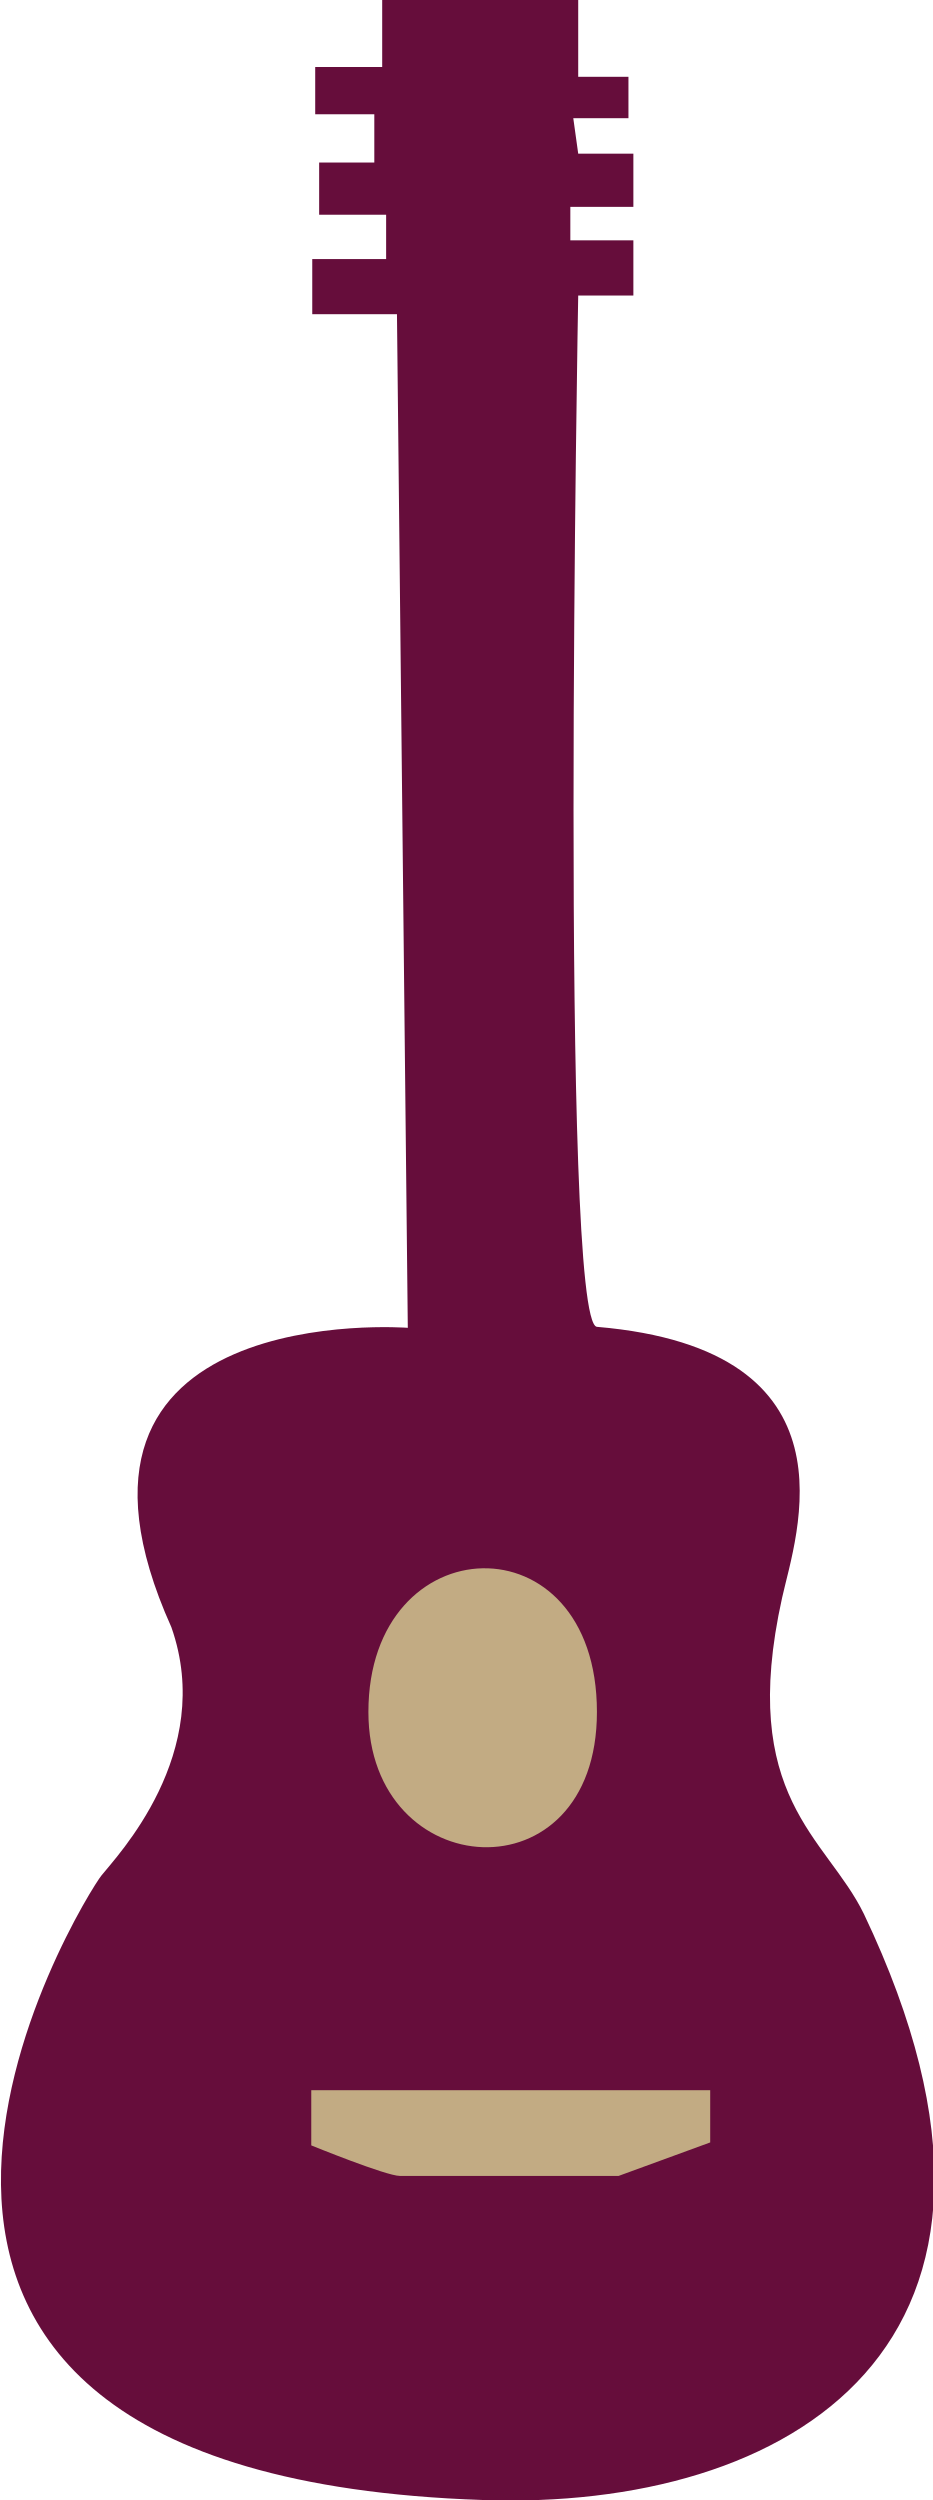
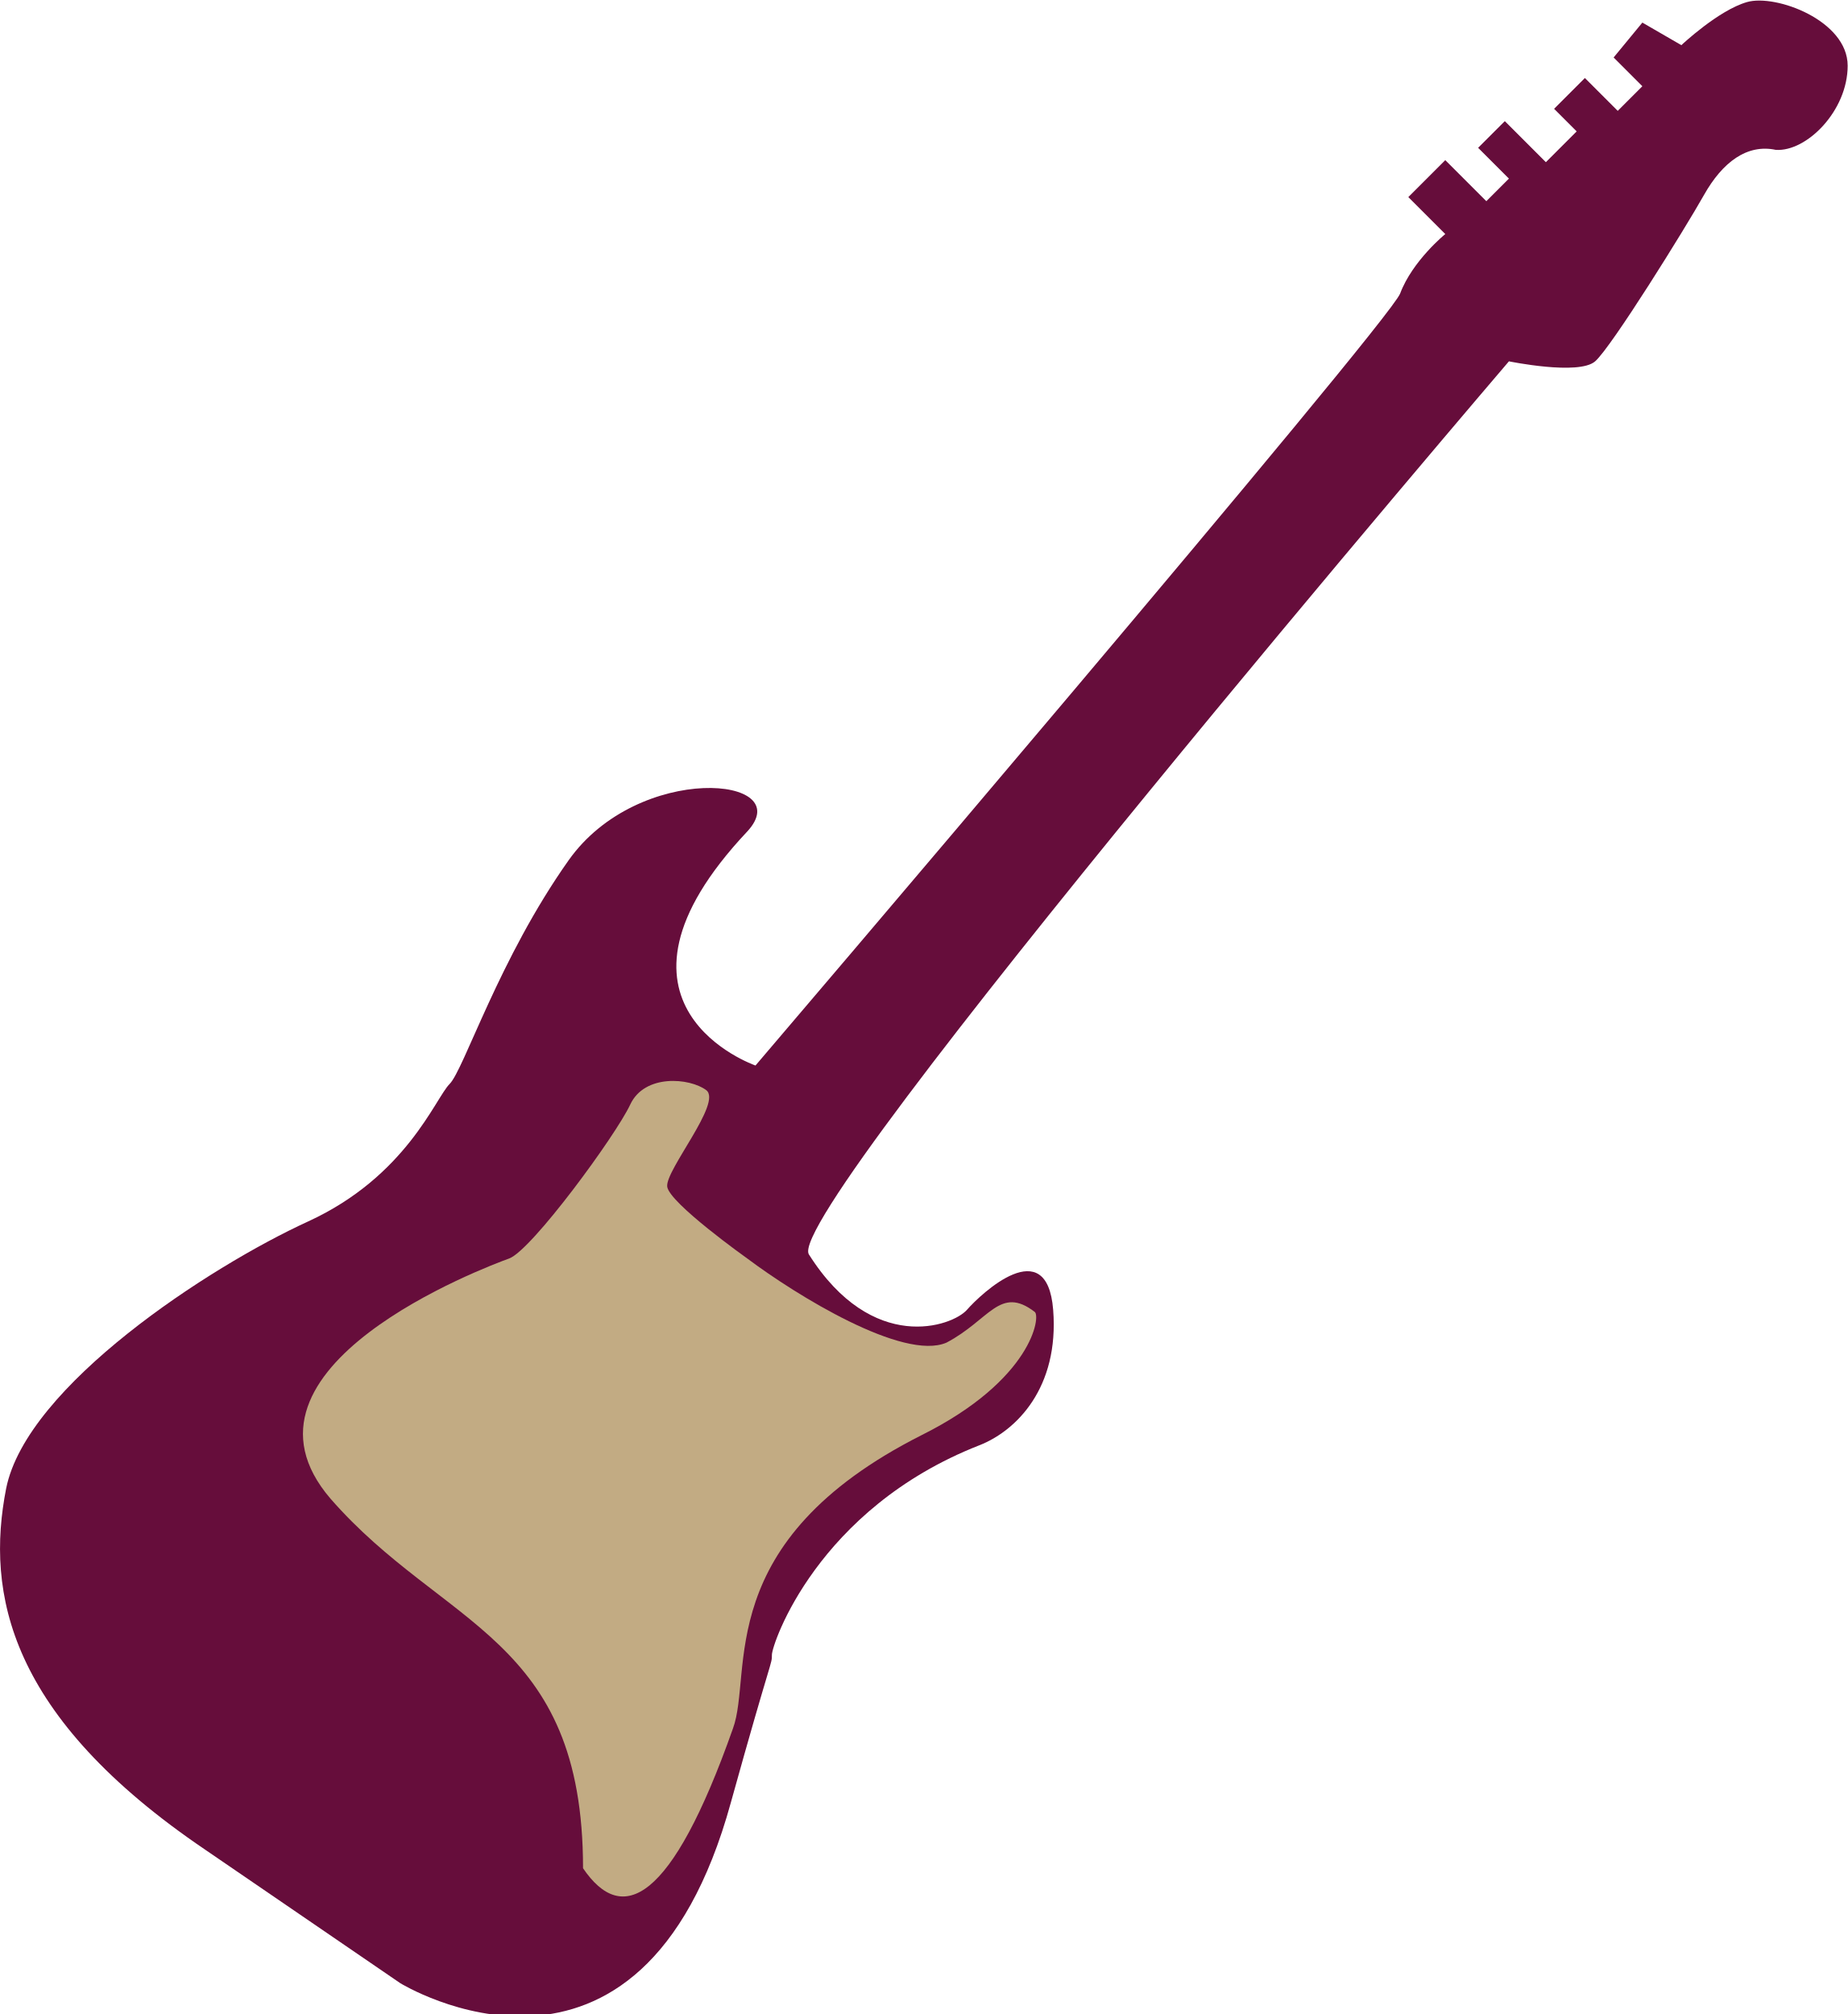
- <svg xmlns="http://www.w3.org/2000/svg" version="1.1" id="guitar" x="0px" y="0px" viewBox="0 0 94.7 253.8" style="enable-background:new 0 0 94.7 253.8;" xml:space="preserve">
+ <svg xmlns="http://www.w3.org/2000/svg" version="1.1" id="guitar" x="0px" y="0px" viewBox="0 0 90 98.1" style="enable-background:new 0 0 90 98.1;" xml:space="preserve">
  <style type="text/css">
	.st0{fill:#660D3B;}
	.st1{fill:#C2AB83;}
</style>
-   <path id="red_9_" class="st0" d="M58.7,15.6h5.6V21h-6.4v3.4h6.4V30h-5.6c0,0-1.9,104.3,1.9,104.7c27,2.3,20.2,21.2,18.8,27.5  c-4.5,20.3,4.5,24.3,8.3,32.1c21,44.1-7.9,60.6-38.7,59.5c-77.3-2.6-40.2-61.6-38.7-63.4c1.5-1.9,11.6-12.4,7.1-25.2  c-15-33.4,24-30.4,24-30.4L40.3,31.9h-8.6v-5.6h7.5v-4.5h-6.8v-5.3H38v-4.9h-6V6.8h6.8V0h19.9v7.8h5.1V12h-5.6L58.7,15.6z" />
-   <g id="beige">
-     <path class="st1" d="M37.4,173.8c0,17.5,23.2,19.1,23.2,0C60.6,153.9,37.4,154.8,37.4,173.8z" />
-     <path class="st1" d="M31.6,212.2h40.5v5.3l-9.3,3.4c0,0-20.8,0-22.2,0c-1.4,0-9-3.1-9-3.1V212.2z" />
-   </g>
+   <path id="red_2_" class="st0" d="M10,90.1l9.5,6.5c0,0,11.7,7.2,16.1-8.8c2-7.2,2-6.7,2-7.2s2.2-7.1,10.1-10.2  c1.8-0.7,3.9-2.8,3.6-6.6c-0.3-3.8-3.5-0.8-4.2,0s-4.6,2.2-7.7-2.7c-1.3-2.1,34.1-43.5,34.1-43.5s3.4,0.7,4.2,0  c0.8-0.7,4.4-6.5,5.3-8.1s2.1-2.5,3.5-2.2C88,7.4,90,5.4,90,3.2s-3.5-3.5-4.9-3.1s-3.2,2.1-3.2,2.1L80,1.1l-1.4,1.7L80,4.2l-1.2,1.2  l-1.6-1.6l-1.5,1.5l1.1,1.1l-1.5,1.5l-2-2L72,7.2l1.5,1.5l-1.1,1.1l-2-2l-1.8,1.8l1.8,1.8c0,0-1.6,1.3-2.2,2.9  c-0.6,1.5-31.4,37.6-31.4,37.6s-8.4-2.9-0.4-11.4c2.5-2.7-5.3-3.4-8.7,1.4s-5.1,10.2-5.8,10.9s-2.1,4.5-6.9,6.7S1.3,67.5,0.3,72.5  C-0.7,77.6,0.4,83.6,10,90.1z" />
+   <path id="beige" class="st1" d="M36.4,61.3c0,0-3.8-2.7-3.9-3.5s2.7-4.1,1.9-4.7c-0.8-0.6-3-0.8-3.7,0.7s-4.8,7.1-5.9,7.5  S10.6,66.6,16.1,73c5.5,6.3,12.3,6.7,12.3,18c1.9,2.8,4.3,1.7,7.3-6.8c1-2.7-1.1-9.1,9.2-14.3c5.4-2.7,5.8-5.8,5.5-6  c-1.7-1.3-2.2,0.4-4.3,1.5C44,66.3,38.8,63.1,36.4,61.3z" />
</svg>
